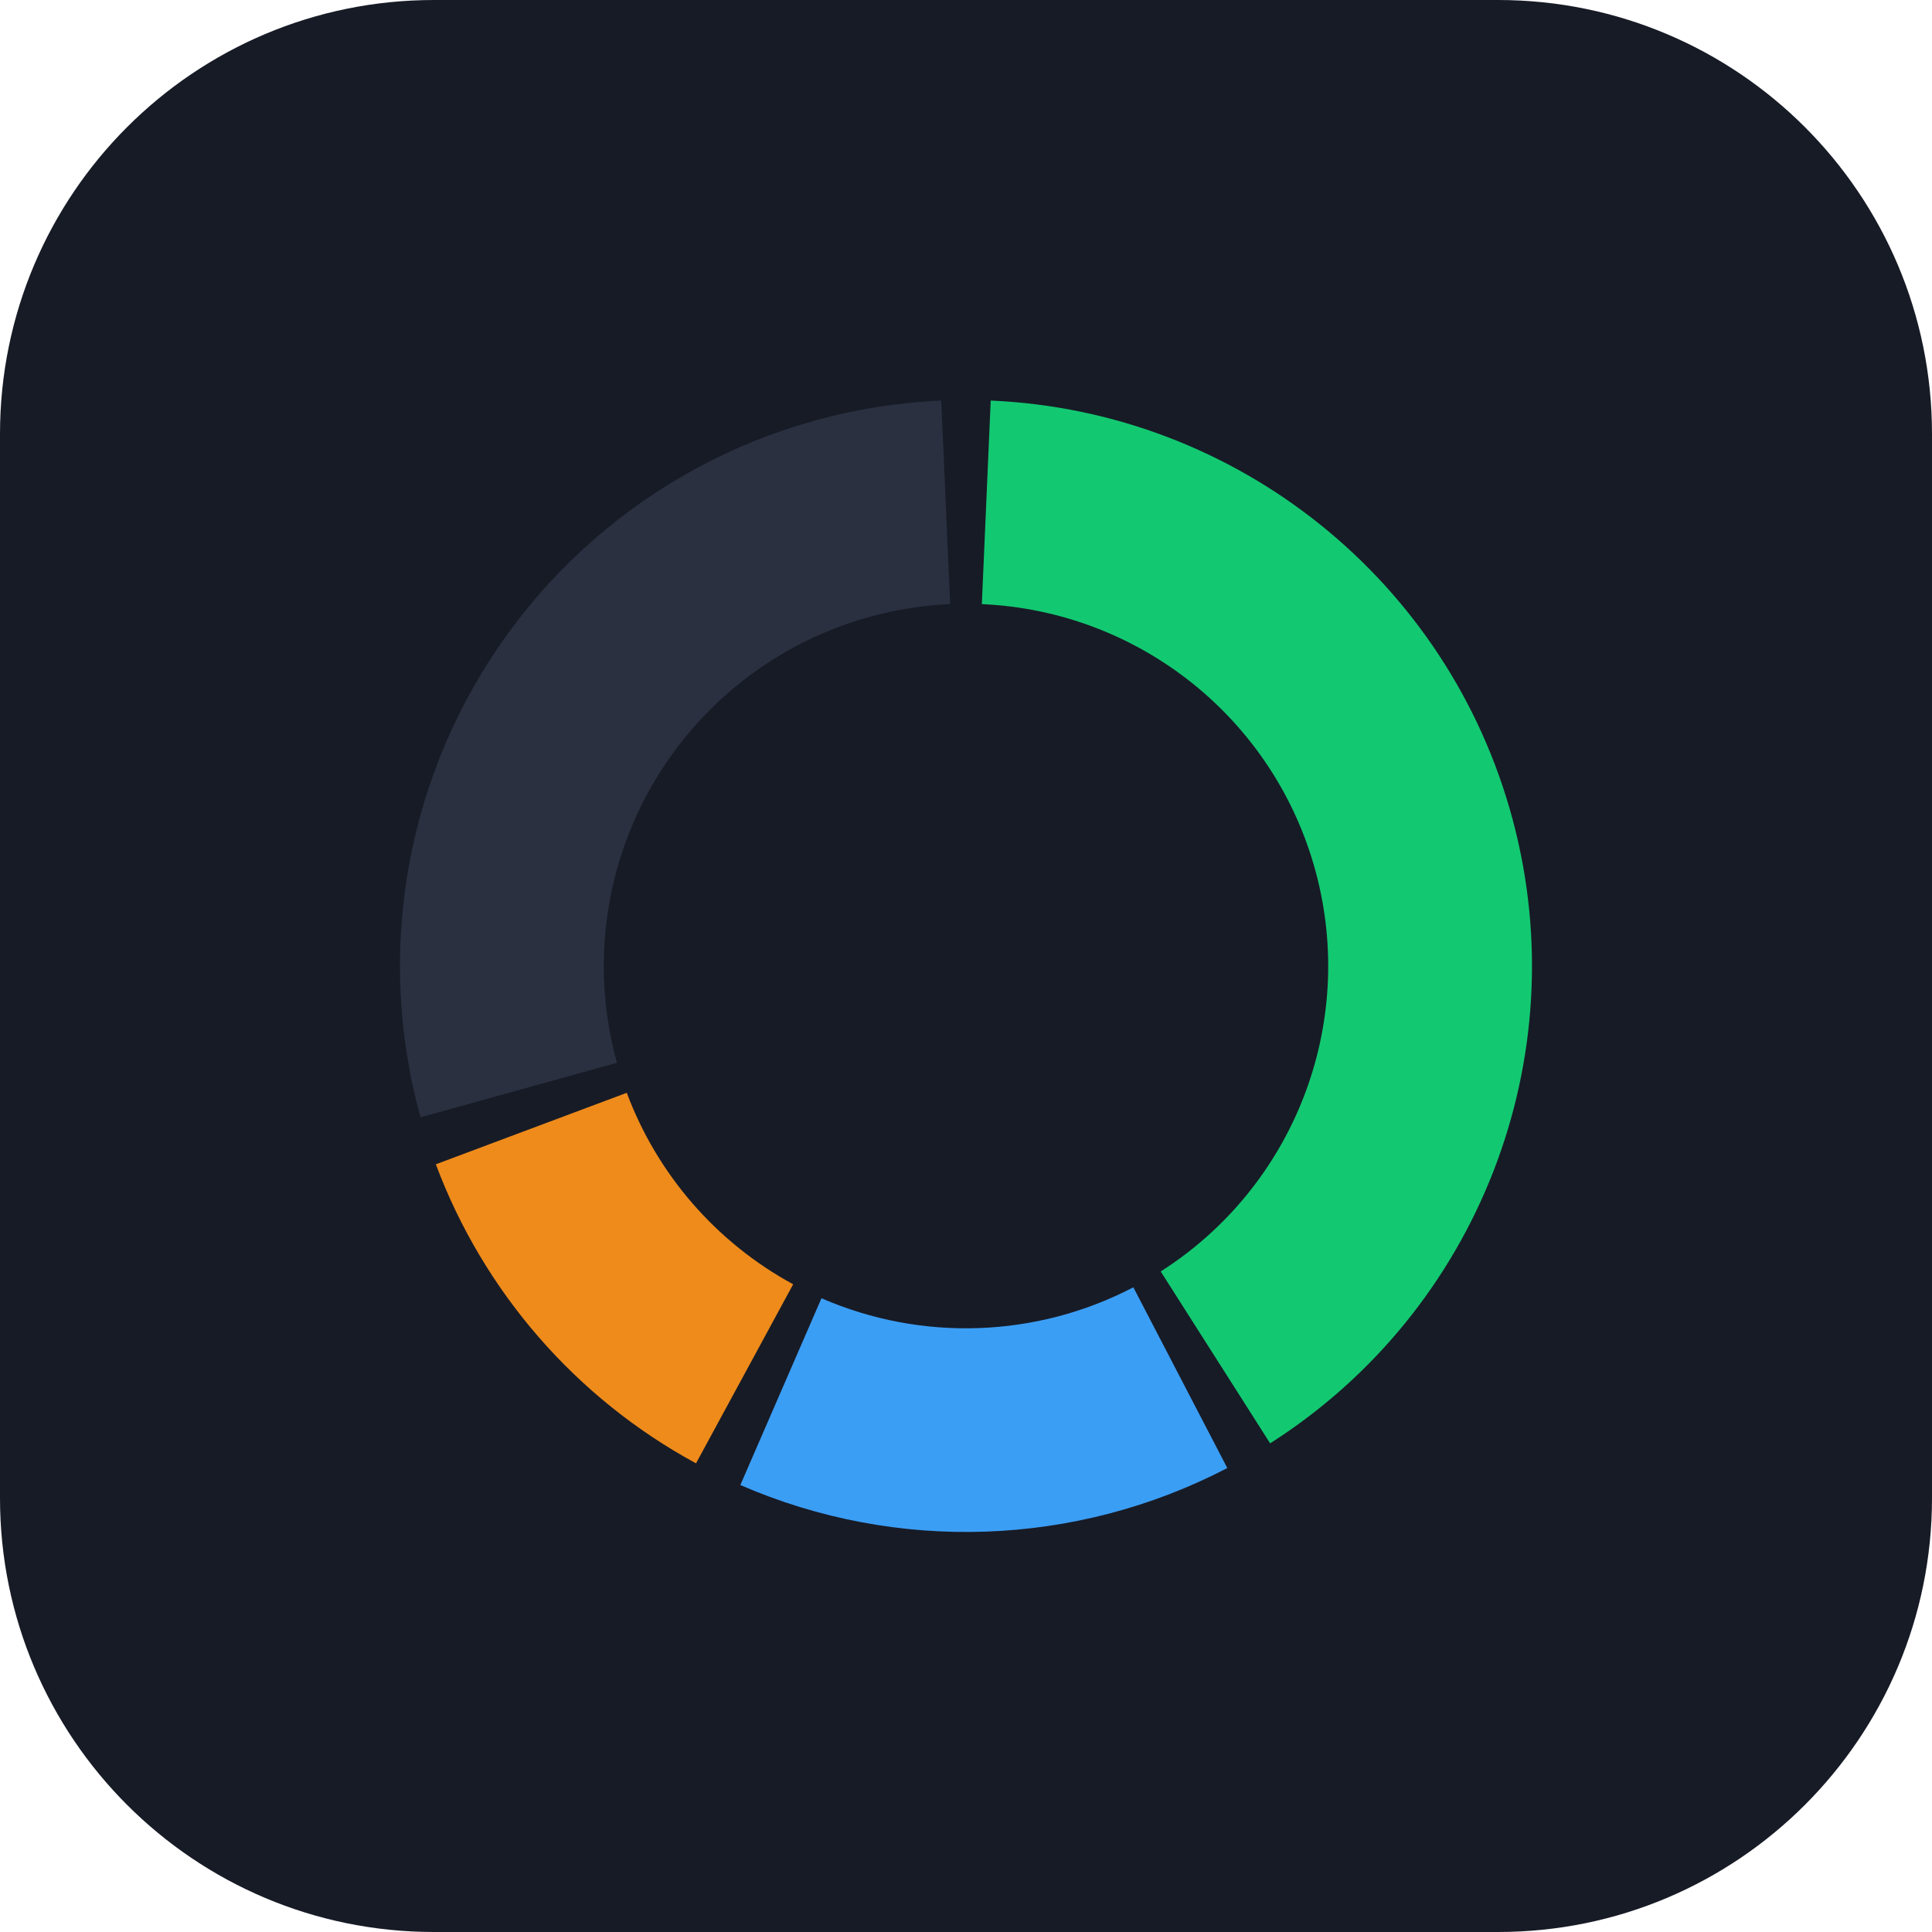
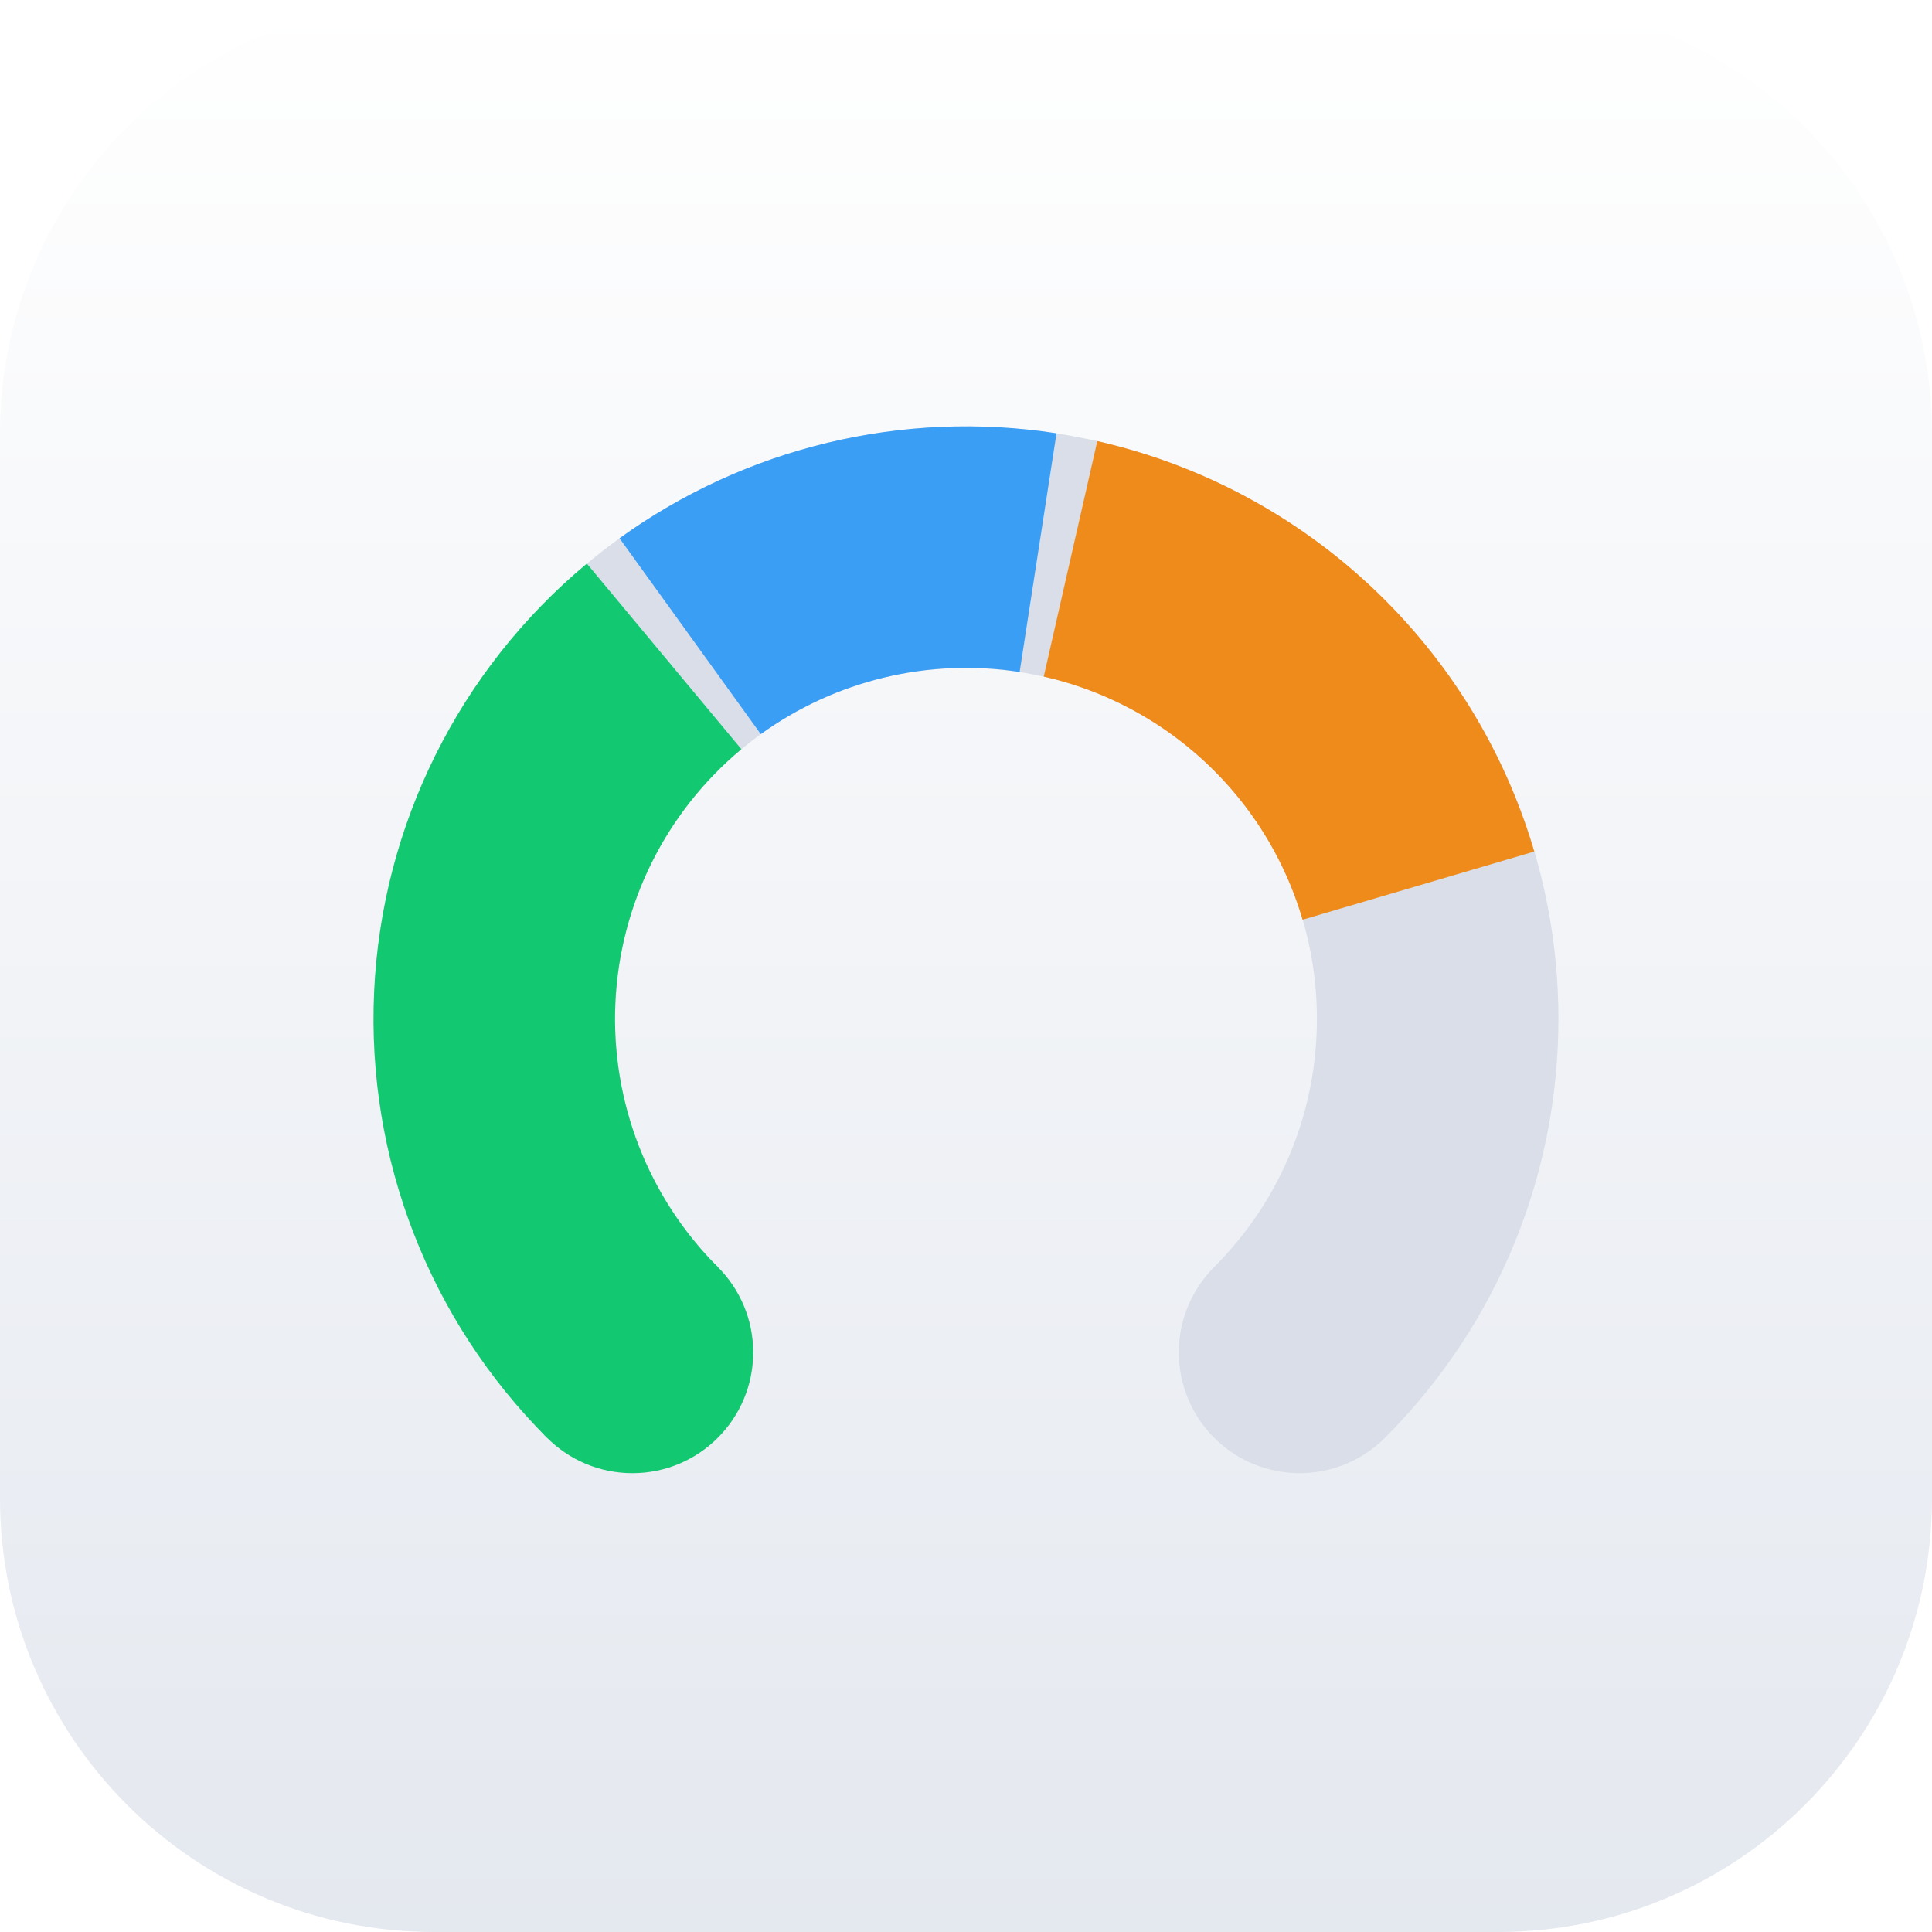
<svg xmlns="http://www.w3.org/2000/svg" viewBox="0 0 1024 1024" width="1024" height="1024">
  <defs>
    <clipPath id="t">
      <rect width="1024" height="1024" rx="230" />
    </clipPath>
  </defs>
  <g clip-path="url(#t)">
-     <rect width="1024" height="1024" fill="#171B26" />
-     <path d="M525.1,212.3 A300,300 0 0 1 673.2,765.0 L615.2,673.9 A192,192 0 0 0 520.4,320.2 Z" fill="#12C971" />
-     <path d="M650.5,778.1 A300,300 0 0 1 392.4,787.1 L435.4,688.1 A192,192 0 0 0 600.7,682.3 Z" fill="#3B9EF5" />
-     <path d="M368.9,775.6 A300,300 0 0 1 231.0,617.1 L332.2,579.2 A192,192 0 0 0 420.4,680.7 Z" fill="#EE8B1B" />
-     <path d="M222.9,592.2 A300,300 0 0 1 498.9,212.3 L503.6,320.2 A192,192 0 0 0 327.0,563.3 Z" fill="#2A3040" />
+     <defs>
+       <linearGradient id="gR" x1="0" y1="0" x2="0" y2="1">
+         <stop offset="0" style="stop-color:#FFFFFF" />
+         <stop offset="1" style="stop-color:#E4E8EF" />
+       </linearGradient>
+     </defs>
+     <rect width="1024" height="1024" style="fill:url(#gR)" />
+     <path d="M335.2,716.8 A250,250 0 1 1 688.8,716.8" style="fill:none;stroke:#D9DEE8;stroke-width:128px;stroke-linecap:round;opacity:1" />
+     <path d="M335.2,716.8 A250,250 0 0 1 352.0,347.9" style="fill:none;stroke:#12C971;stroke-width:128px;stroke-linecap:butt;opacity:1" />
+     <path d="M365.8,337.2 A250,250 0 0 1 550.2,292.9" style="fill:none;stroke:#3B9EF5;stroke-width:128px;stroke-linecap:butt;opacity:1" />
+     <path d="M567.4,296.2 A250,250 0 0 1 751.8,469.4" style="fill:none;stroke:#EE8B1B;stroke-width:128px;stroke-linecap:butt;opacity:1" />
+     <circle cx="335.2" cy="716.8" r="64.0" style="fill:#12C971" />
  </g>
</svg>
